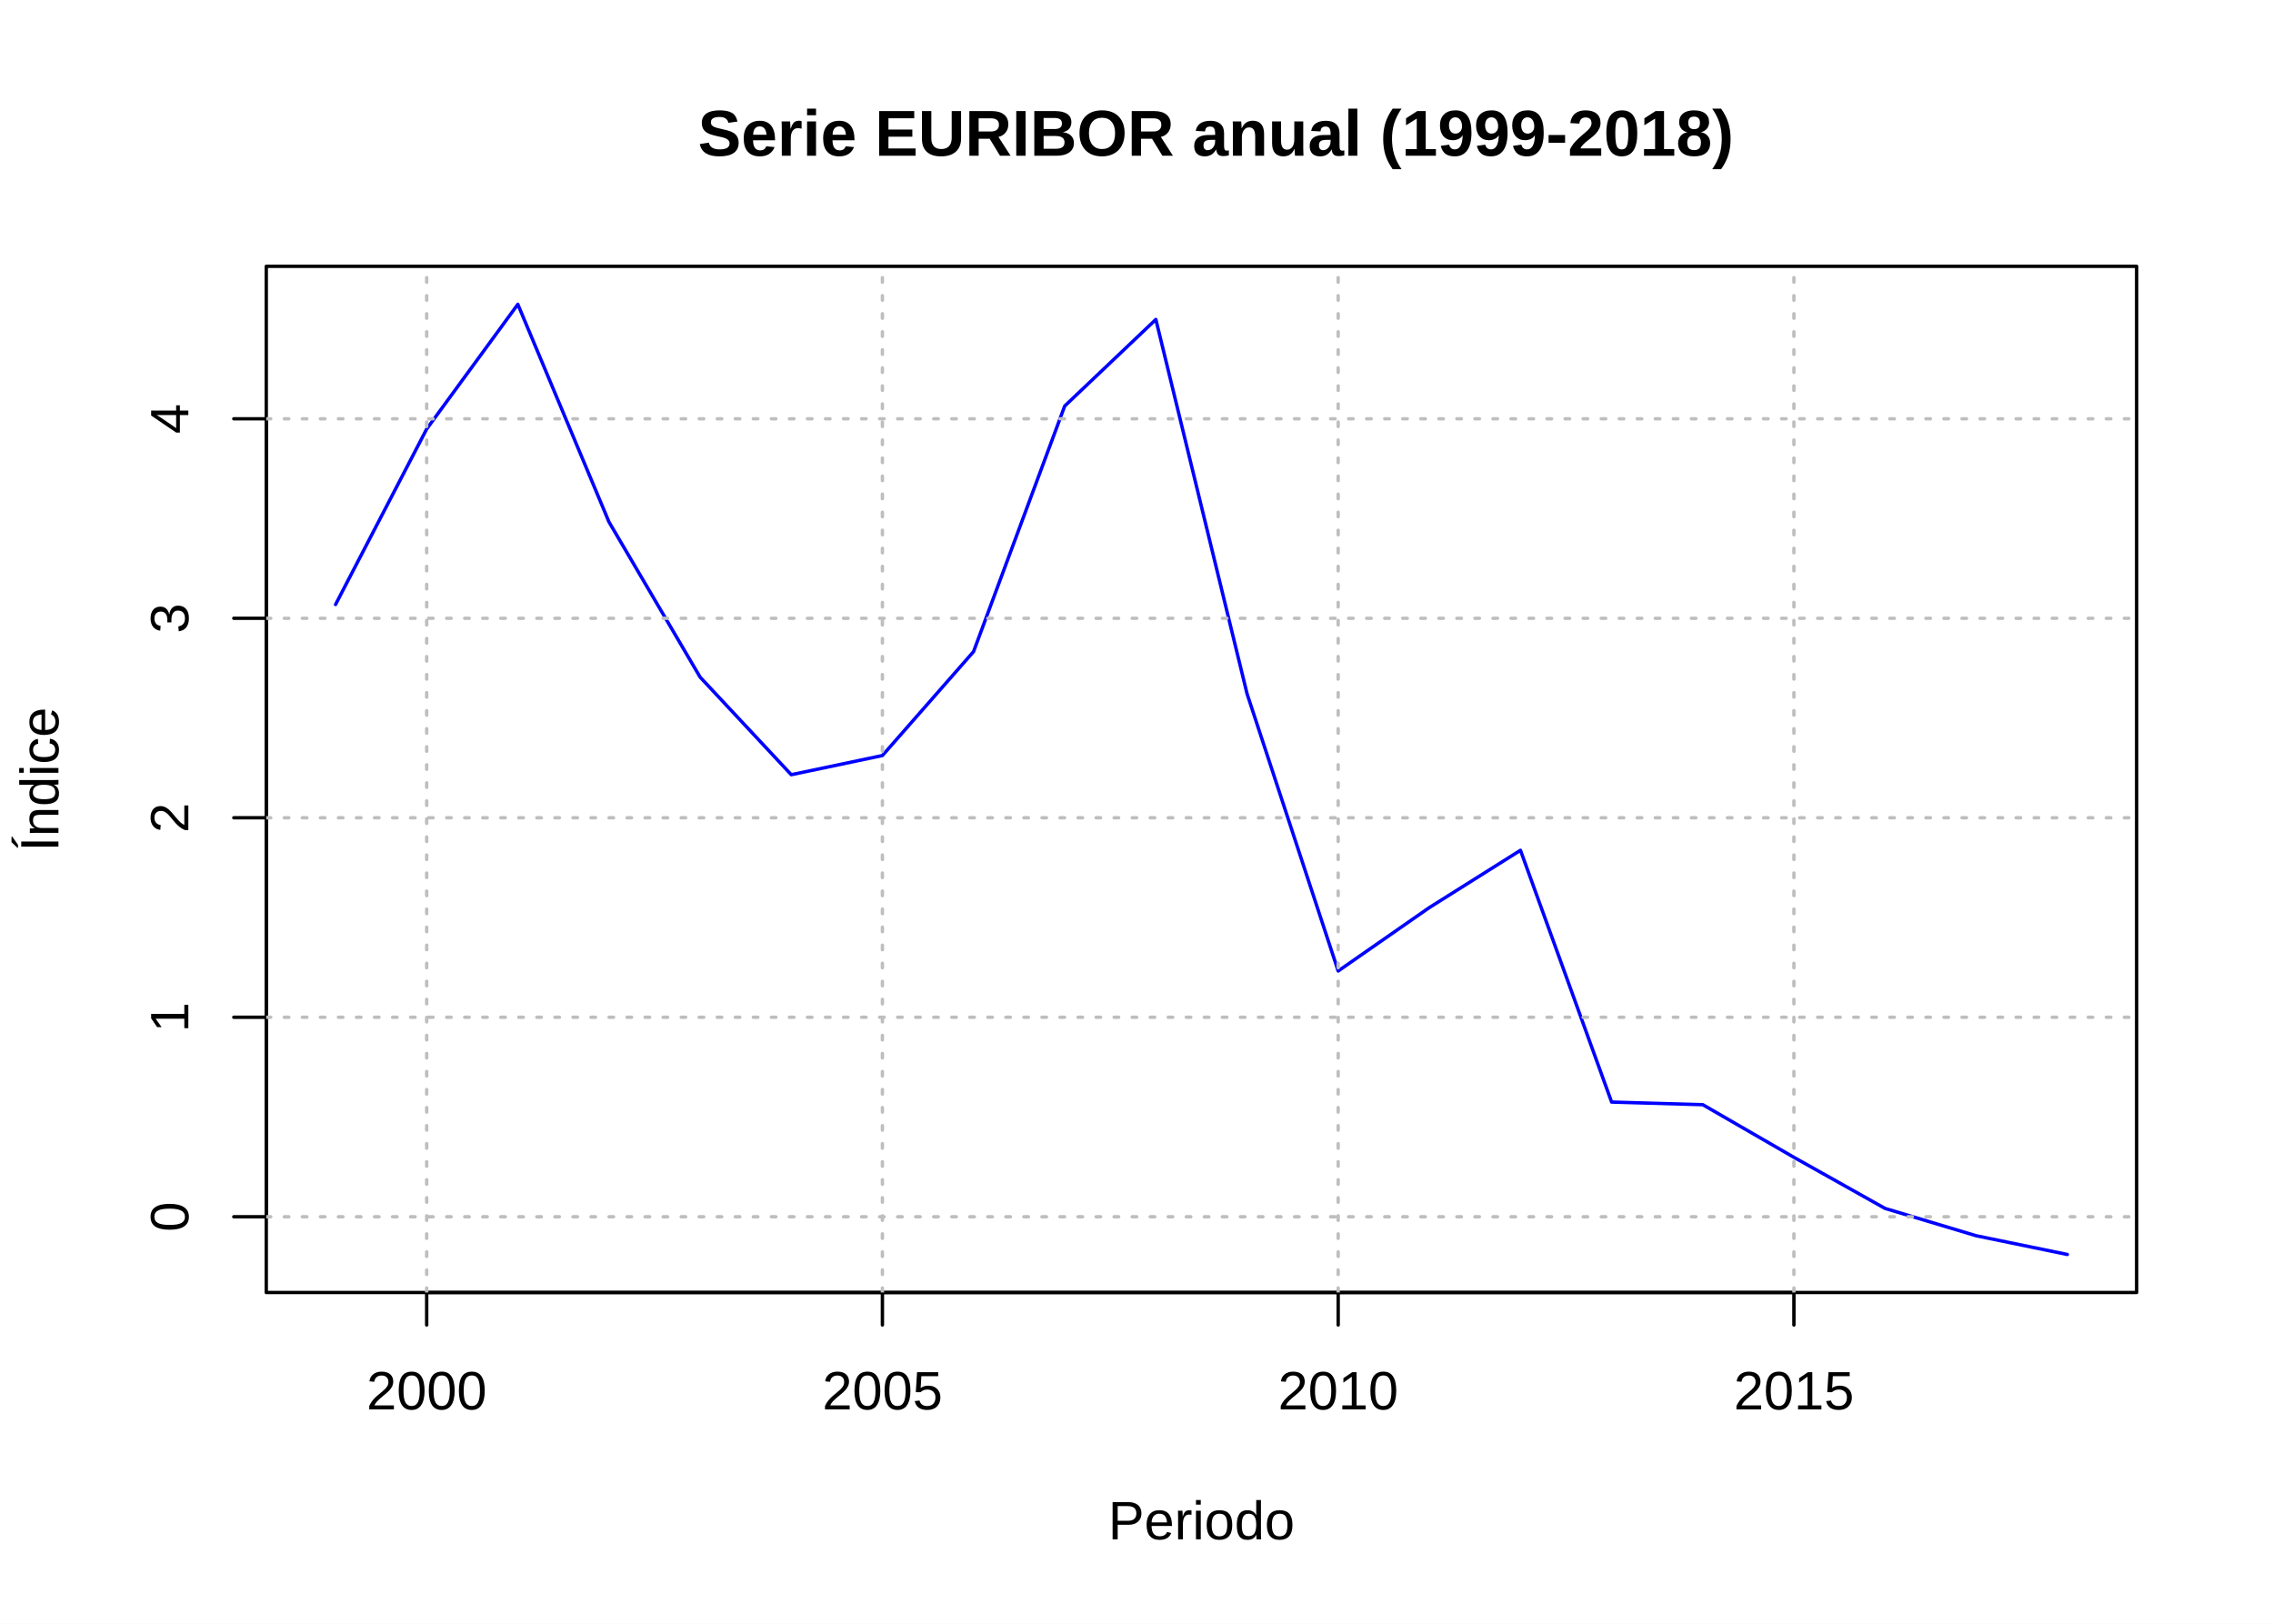
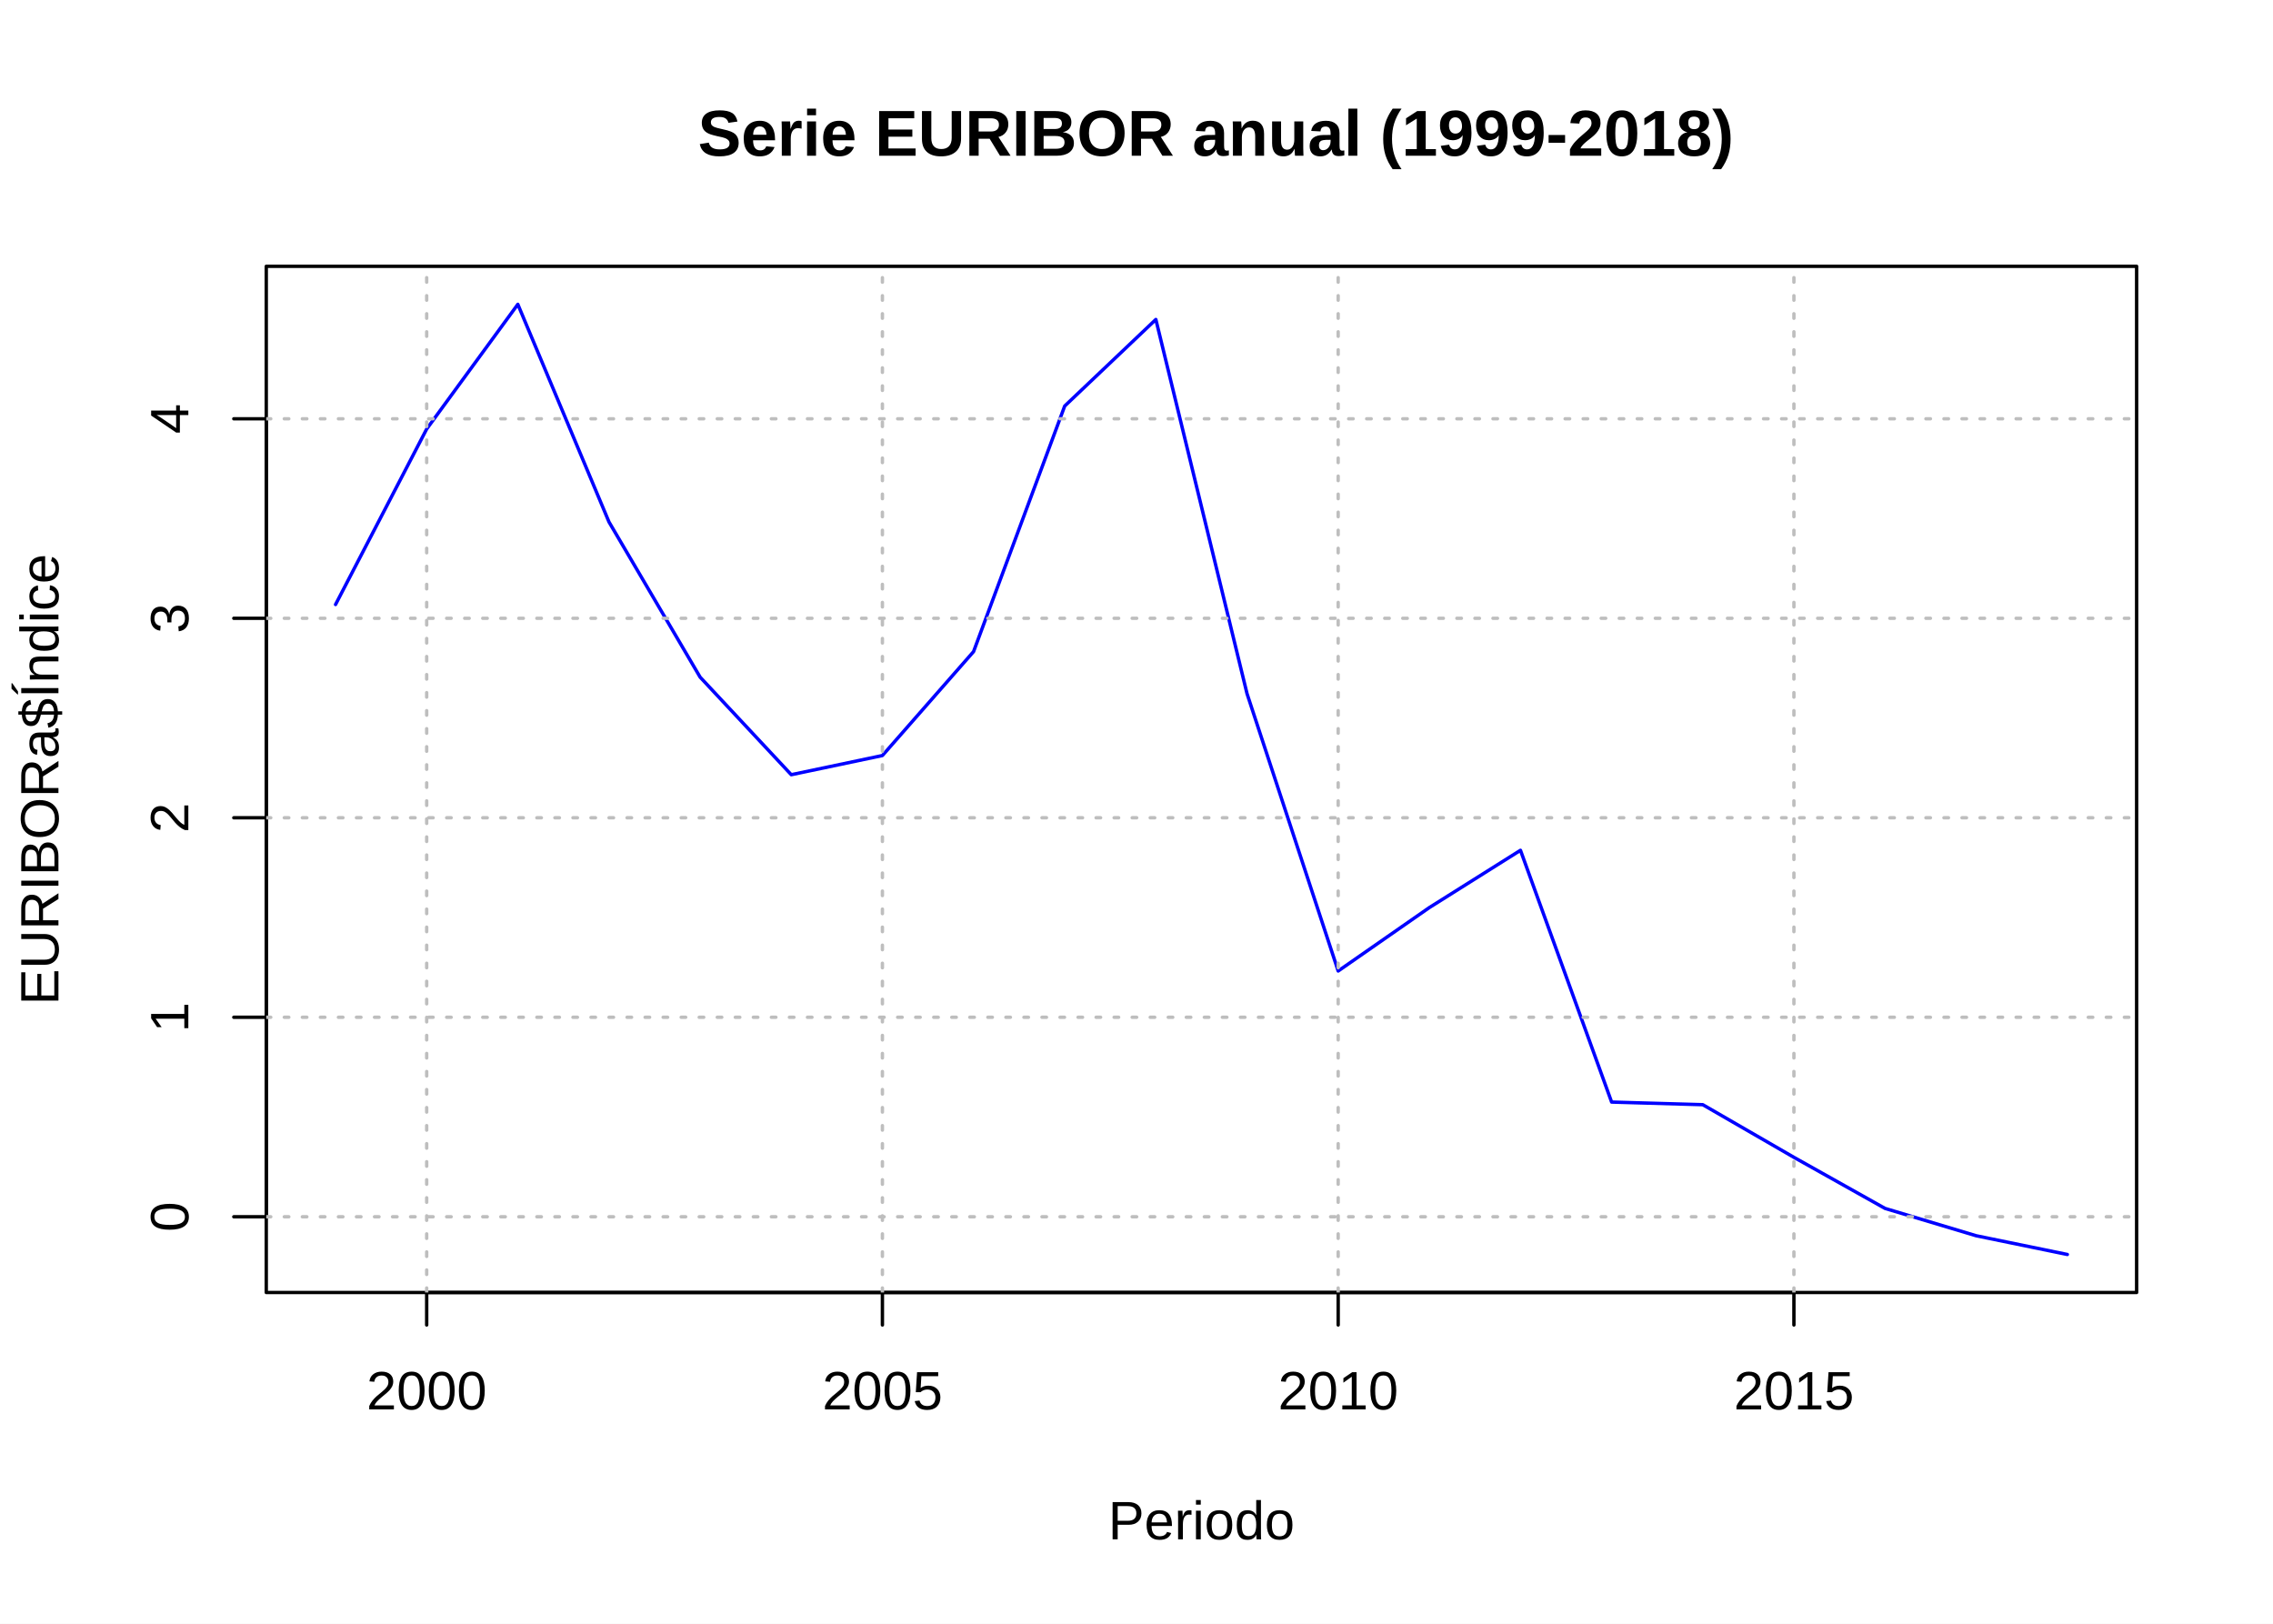
<svg xmlns="http://www.w3.org/2000/svg" viewBox="0 0 504.00 360.00">
  <defs>
    <style type="text/css">
-     line, polyline, path, rect, circle {
+     line, polyline, polygon, path, rect, circle {
      fill: none;
      stroke: #000000;
      stroke-linecap: round;
      stroke-linejoin: round;
      stroke-miterlimit: 10.00;
    }
  </style>
  </defs>
  <rect width="100%" height="100%" style="stroke: none; fill: #FFFFFF;" />
  <defs>
    <clipPath id="cpNTkuMDR8NDczLjc2fDI4Ni41Nnw1OS4wNA==">
      <rect x="59.04" y="59.04" width="414.72" height="227.52" />
    </clipPath>
  </defs>
  <polyline points="74.40,134.03 94.61,95.11 114.82,67.47 135.03,115.72 155.24,150.13 175.45,171.76 195.66,167.51 215.87,144.47 236.08,90.02 256.29,70.83 276.51,153.80 296.72,215.28 316.93,201.22 337.14,188.52 357.35,244.34 377.56,244.92 397.77,256.59 417.98,267.92 438.19,273.98 458.40,278.13 " style="stroke-width: 0.75; stroke: #0000FF;" clip-path="url(#cpNTkuMDR8NDczLjc2fDI4Ni41Nnw1OS4wNA==)" />
  <defs>
-     <clipPath id="cpMHw1MDR8MzYwfDA=">
+     <clipPath id="cpMC4wMHw1MDQuMDB8MzYwLjAwfDAuMDA=">
      <rect x="0.00" y="0.00" width="504.00" height="360.00" />
    </clipPath>
  </defs>
-   <line x1="94.61" y1="286.56" x2="397.77" y2="286.56" style="stroke-width: 0.75;" clip-path="url(#cpMHw1MDR8MzYwfDA=)" />
-   <line x1="94.61" y1="286.56" x2="94.61" y2="293.76" style="stroke-width: 0.75;" clip-path="url(#cpMHw1MDR8MzYwfDA=)" />
-   <line x1="195.66" y1="286.56" x2="195.66" y2="293.76" style="stroke-width: 0.75;" clip-path="url(#cpMHw1MDR8MzYwfDA=)" />
-   <line x1="296.72" y1="286.56" x2="296.72" y2="293.76" style="stroke-width: 0.75;" clip-path="url(#cpMHw1MDR8MzYwfDA=)" />
-   <line x1="397.77" y1="286.56" x2="397.77" y2="293.76" style="stroke-width: 0.75;" clip-path="url(#cpMHw1MDR8MzYwfDA=)" />
-   <g clip-path="url(#cpMHw1MDR8MzYwfDA=)">
+   <line x1="94.61" y1="286.56" x2="397.77" y2="286.56" style="stroke-width: 0.75;" clip-path="url(#cpMC4wMHw1MDQuMDB8MzYwLjAwfDAuMDA=)" />
+   <line x1="94.61" y1="286.56" x2="94.61" y2="293.76" style="stroke-width: 0.75;" clip-path="url(#cpMC4wMHw1MDQuMDB8MzYwLjAwfDAuMDA=)" />
+   <line x1="195.66" y1="286.56" x2="195.66" y2="293.76" style="stroke-width: 0.75;" clip-path="url(#cpMC4wMHw1MDQuMDB8MzYwLjAwfDAuMDA=)" />
+   <line x1="296.72" y1="286.56" x2="296.72" y2="293.76" style="stroke-width: 0.75;" clip-path="url(#cpMC4wMHw1MDQuMDB8MzYwLjAwfDAuMDA=)" />
+   <line x1="397.77" y1="286.56" x2="397.77" y2="293.76" style="stroke-width: 0.75;" clip-path="url(#cpMC4wMHw1MDQuMDB8MzYwLjAwfDAuMDA=)" />
+   <g clip-path="url(#cpMC4wMHw1MDQuMDB8MzYwLjAwfDAuMDA=)">
    <text x="81.26" y="312.48" style="font-size: 12.00px; font-family: Arial;" textLength="26.70px" lengthAdjust="spacingAndGlyphs">2000</text>
  </g>
-   <g clip-path="url(#cpMHw1MDR8MzYwfDA=)">
+   <g clip-path="url(#cpMC4wMHw1MDQuMDB8MzYwLjAwfDAuMDA=)">
    <text x="182.32" y="312.48" style="font-size: 12.00px; font-family: Arial;" textLength="26.70px" lengthAdjust="spacingAndGlyphs">2005</text>
  </g>
-   <g clip-path="url(#cpMHw1MDR8MzYwfDA=)">
+   <g clip-path="url(#cpMC4wMHw1MDQuMDB8MzYwLjAwfDAuMDA=)">
    <text x="283.37" y="312.48" style="font-size: 12.00px; font-family: Arial;" textLength="26.70px" lengthAdjust="spacingAndGlyphs">2010</text>
  </g>
-   <g clip-path="url(#cpMHw1MDR8MzYwfDA=)">
+   <g clip-path="url(#cpMC4wMHw1MDQuMDB8MzYwLjAwfDAuMDA=)">
    <text x="384.42" y="312.48" style="font-size: 12.00px; font-family: Arial;" textLength="26.70px" lengthAdjust="spacingAndGlyphs">2015</text>
  </g>
-   <line x1="59.04" y1="269.77" x2="59.04" y2="92.85" style="stroke-width: 0.75;" clip-path="url(#cpMHw1MDR8MzYwfDA=)" />
-   <line x1="59.04" y1="269.77" x2="51.84" y2="269.77" style="stroke-width: 0.75;" clip-path="url(#cpMHw1MDR8MzYwfDA=)" />
-   <line x1="59.04" y1="225.54" x2="51.84" y2="225.54" style="stroke-width: 0.75;" clip-path="url(#cpMHw1MDR8MzYwfDA=)" />
-   <line x1="59.04" y1="181.31" x2="51.84" y2="181.31" style="stroke-width: 0.75;" clip-path="url(#cpMHw1MDR8MzYwfDA=)" />
-   <line x1="59.04" y1="137.08" x2="51.84" y2="137.08" style="stroke-width: 0.75;" clip-path="url(#cpMHw1MDR8MzYwfDA=)" />
-   <line x1="59.04" y1="92.85" x2="51.84" y2="92.85" style="stroke-width: 0.75;" clip-path="url(#cpMHw1MDR8MzYwfDA=)" />
-   <g clip-path="url(#cpMHw1MDR8MzYwfDA=)">
+   <line x1="59.04" y1="269.77" x2="59.04" y2="92.85" style="stroke-width: 0.75;" clip-path="url(#cpMC4wMHw1MDQuMDB8MzYwLjAwfDAuMDA=)" />
+   <line x1="59.04" y1="269.77" x2="51.84" y2="269.77" style="stroke-width: 0.75;" clip-path="url(#cpMC4wMHw1MDQuMDB8MzYwLjAwfDAuMDA=)" />
+   <line x1="59.04" y1="225.54" x2="51.84" y2="225.54" style="stroke-width: 0.75;" clip-path="url(#cpMC4wMHw1MDQuMDB8MzYwLjAwfDAuMDA=)" />
+   <line x1="59.04" y1="181.31" x2="51.84" y2="181.31" style="stroke-width: 0.75;" clip-path="url(#cpMC4wMHw1MDQuMDB8MzYwLjAwfDAuMDA=)" />
+   <line x1="59.04" y1="137.08" x2="51.84" y2="137.08" style="stroke-width: 0.75;" clip-path="url(#cpMC4wMHw1MDQuMDB8MzYwLjAwfDAuMDA=)" />
+   <line x1="59.04" y1="92.85" x2="51.84" y2="92.85" style="stroke-width: 0.75;" clip-path="url(#cpMC4wMHw1MDQuMDB8MzYwLjAwfDAuMDA=)" />
+   <g clip-path="url(#cpMC4wMHw1MDQuMDB8MzYwLjAwfDAuMDA=)">
    <text transform="translate(41.76,273.11) rotate(-90)" style="font-size: 12.00px; font-family: Arial;" textLength="6.67px" lengthAdjust="spacingAndGlyphs">0</text>
  </g>
-   <g clip-path="url(#cpMHw1MDR8MzYwfDA=)">
+   <g clip-path="url(#cpMC4wMHw1MDQuMDB8MzYwLjAwfDAuMDA=)">
    <text transform="translate(41.76,228.88) rotate(-90)" style="font-size: 12.00px; font-family: Arial;" textLength="6.67px" lengthAdjust="spacingAndGlyphs">1</text>
  </g>
-   <g clip-path="url(#cpMHw1MDR8MzYwfDA=)">
+   <g clip-path="url(#cpMC4wMHw1MDQuMDB8MzYwLjAwfDAuMDA=)">
    <text transform="translate(41.76,184.65) rotate(-90)" style="font-size: 12.00px; font-family: Arial;" textLength="6.67px" lengthAdjust="spacingAndGlyphs">2</text>
  </g>
-   <g clip-path="url(#cpMHw1MDR8MzYwfDA=)">
+   <g clip-path="url(#cpMC4wMHw1MDQuMDB8MzYwLjAwfDAuMDA=)">
    <text transform="translate(41.76,140.42) rotate(-90)" style="font-size: 12.00px; font-family: Arial;" textLength="6.67px" lengthAdjust="spacingAndGlyphs">3</text>
  </g>
-   <g clip-path="url(#cpMHw1MDR8MzYwfDA=)">
+   <g clip-path="url(#cpMC4wMHw1MDQuMDB8MzYwLjAwfDAuMDA=)">
    <text transform="translate(41.76,96.19) rotate(-90)" style="font-size: 12.00px; font-family: Arial;" textLength="6.67px" lengthAdjust="spacingAndGlyphs">4</text>
  </g>
-   <polyline points="59.04,286.56 473.76,286.56 473.76,59.04 59.04,59.04 59.04,286.56 " style="stroke-width: 0.75;" clip-path="url(#cpMHw1MDR8MzYwfDA=)" />
-   <g clip-path="url(#cpMHw1MDR8MzYwfDA=)">
+   <polyline points="59.04,286.56 473.76,286.56 473.76,59.04 59.04,59.04 59.04,286.56 " style="stroke-width: 0.75;" clip-path="url(#cpMC4wMHw1MDQuMDB8MzYwLjAwfDAuMDA=)" />
+   <g clip-path="url(#cpMC4wMHw1MDQuMDB8MzYwLjAwfDAuMDA=)">
    <text x="154.74" y="34.53" style="font-size: 14.40px; font-weight: bold; font-family: Arial;" textLength="223.32px" lengthAdjust="spacingAndGlyphs">Serie EURIBOR anual (1999-2018)</text>
  </g>
-   <g clip-path="url(#cpMHw1MDR8MzYwfDA=)">
+   <g clip-path="url(#cpMC4wMHw1MDQuMDB8MzYwLjAwfDAuMDA=)">
    <text x="245.72" y="341.28" style="font-size: 12.00px; font-family: Arial;" textLength="41.36px" lengthAdjust="spacingAndGlyphs">Periodo</text>
  </g>
-   <g clip-path="url(#cpMHw1MDR8MzYwfDA=)">
-     <text transform="translate(12.96,188.81) rotate(-90)" style="font-size: 12.00px; font-family: Arial;" textLength="32.02px" lengthAdjust="spacingAndGlyphs">Índice</text>
+   <g clip-path="url(#cpMC4wMHw1MDQuMDB8MzYwLjAwfDAuMDA=)">
+     <text transform="translate(12.96,222.82) rotate(-90)" style="font-size: 12.00px; font-family: Arial;" textLength="100.04px" lengthAdjust="spacingAndGlyphs">EURIBORa$Índice</text>
  </g>
  <defs>
    <clipPath id="cpNTkuMDR8NDczLjc2fDI4Ni41Nnw1OS4wNA==">
      <rect x="59.04" y="59.04" width="414.72" height="227.52" />
    </clipPath>
  </defs>
  <line x1="94.61" y1="286.56" x2="94.61" y2="59.04" style="stroke-width: 0.75; stroke: #BEBEBE; stroke-dasharray: 1.00,3.00;" clip-path="url(#cpNTkuMDR8NDczLjc2fDI4Ni41Nnw1OS4wNA==)" />
  <line x1="195.66" y1="286.56" x2="195.66" y2="59.04" style="stroke-width: 0.75; stroke: #BEBEBE; stroke-dasharray: 1.00,3.00;" clip-path="url(#cpNTkuMDR8NDczLjc2fDI4Ni41Nnw1OS4wNA==)" />
  <line x1="296.72" y1="286.56" x2="296.72" y2="59.04" style="stroke-width: 0.75; stroke: #BEBEBE; stroke-dasharray: 1.00,3.00;" clip-path="url(#cpNTkuMDR8NDczLjc2fDI4Ni41Nnw1OS4wNA==)" />
  <line x1="397.77" y1="286.56" x2="397.77" y2="59.04" style="stroke-width: 0.75; stroke: #BEBEBE; stroke-dasharray: 1.00,3.00;" clip-path="url(#cpNTkuMDR8NDczLjc2fDI4Ni41Nnw1OS4wNA==)" />
  <line x1="59.04" y1="269.77" x2="473.76" y2="269.77" style="stroke-width: 0.75; stroke: #BEBEBE; stroke-dasharray: 1.00,3.00;" clip-path="url(#cpNTkuMDR8NDczLjc2fDI4Ni41Nnw1OS4wNA==)" />
  <line x1="59.04" y1="225.54" x2="473.76" y2="225.54" style="stroke-width: 0.75; stroke: #BEBEBE; stroke-dasharray: 1.00,3.00;" clip-path="url(#cpNTkuMDR8NDczLjc2fDI4Ni41Nnw1OS4wNA==)" />
  <line x1="59.04" y1="181.31" x2="473.76" y2="181.31" style="stroke-width: 0.75; stroke: #BEBEBE; stroke-dasharray: 1.00,3.00;" clip-path="url(#cpNTkuMDR8NDczLjc2fDI4Ni41Nnw1OS4wNA==)" />
  <line x1="59.04" y1="137.08" x2="473.76" y2="137.08" style="stroke-width: 0.75; stroke: #BEBEBE; stroke-dasharray: 1.00,3.00;" clip-path="url(#cpNTkuMDR8NDczLjc2fDI4Ni41Nnw1OS4wNA==)" />
  <line x1="59.04" y1="92.85" x2="473.76" y2="92.85" style="stroke-width: 0.75; stroke: #BEBEBE; stroke-dasharray: 1.00,3.00;" clip-path="url(#cpNTkuMDR8NDczLjc2fDI4Ni41Nnw1OS4wNA==)" />
</svg>
